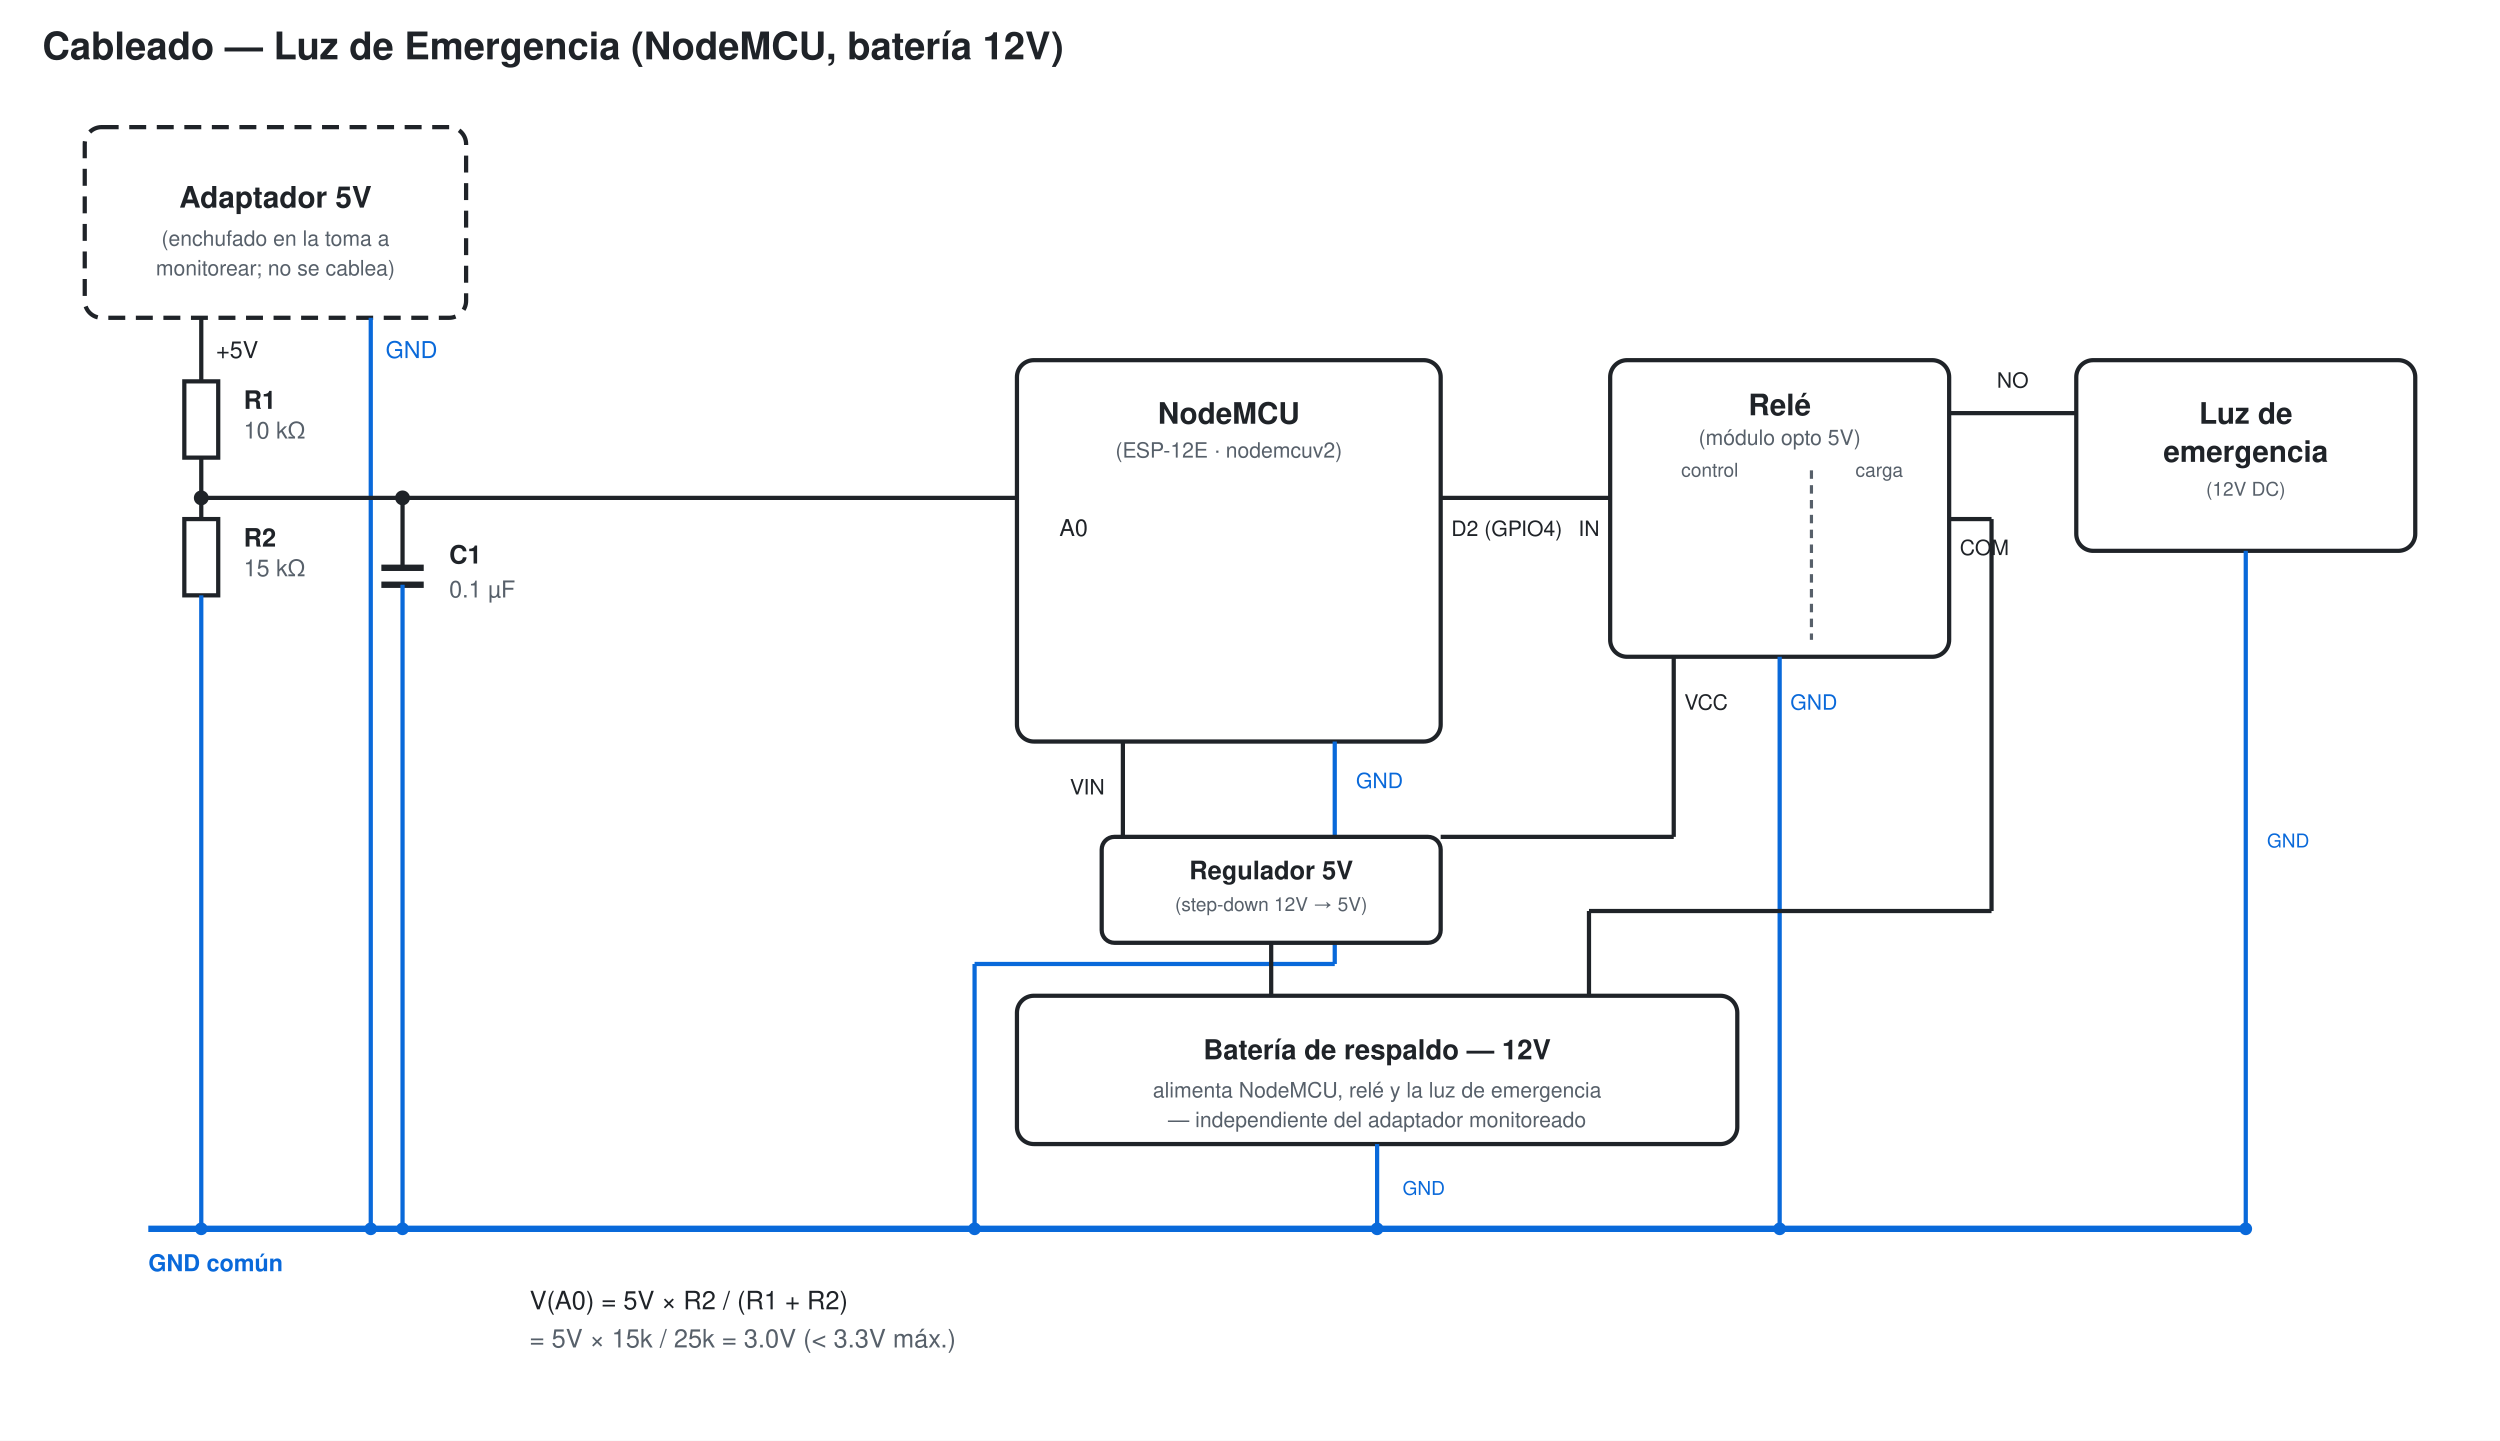
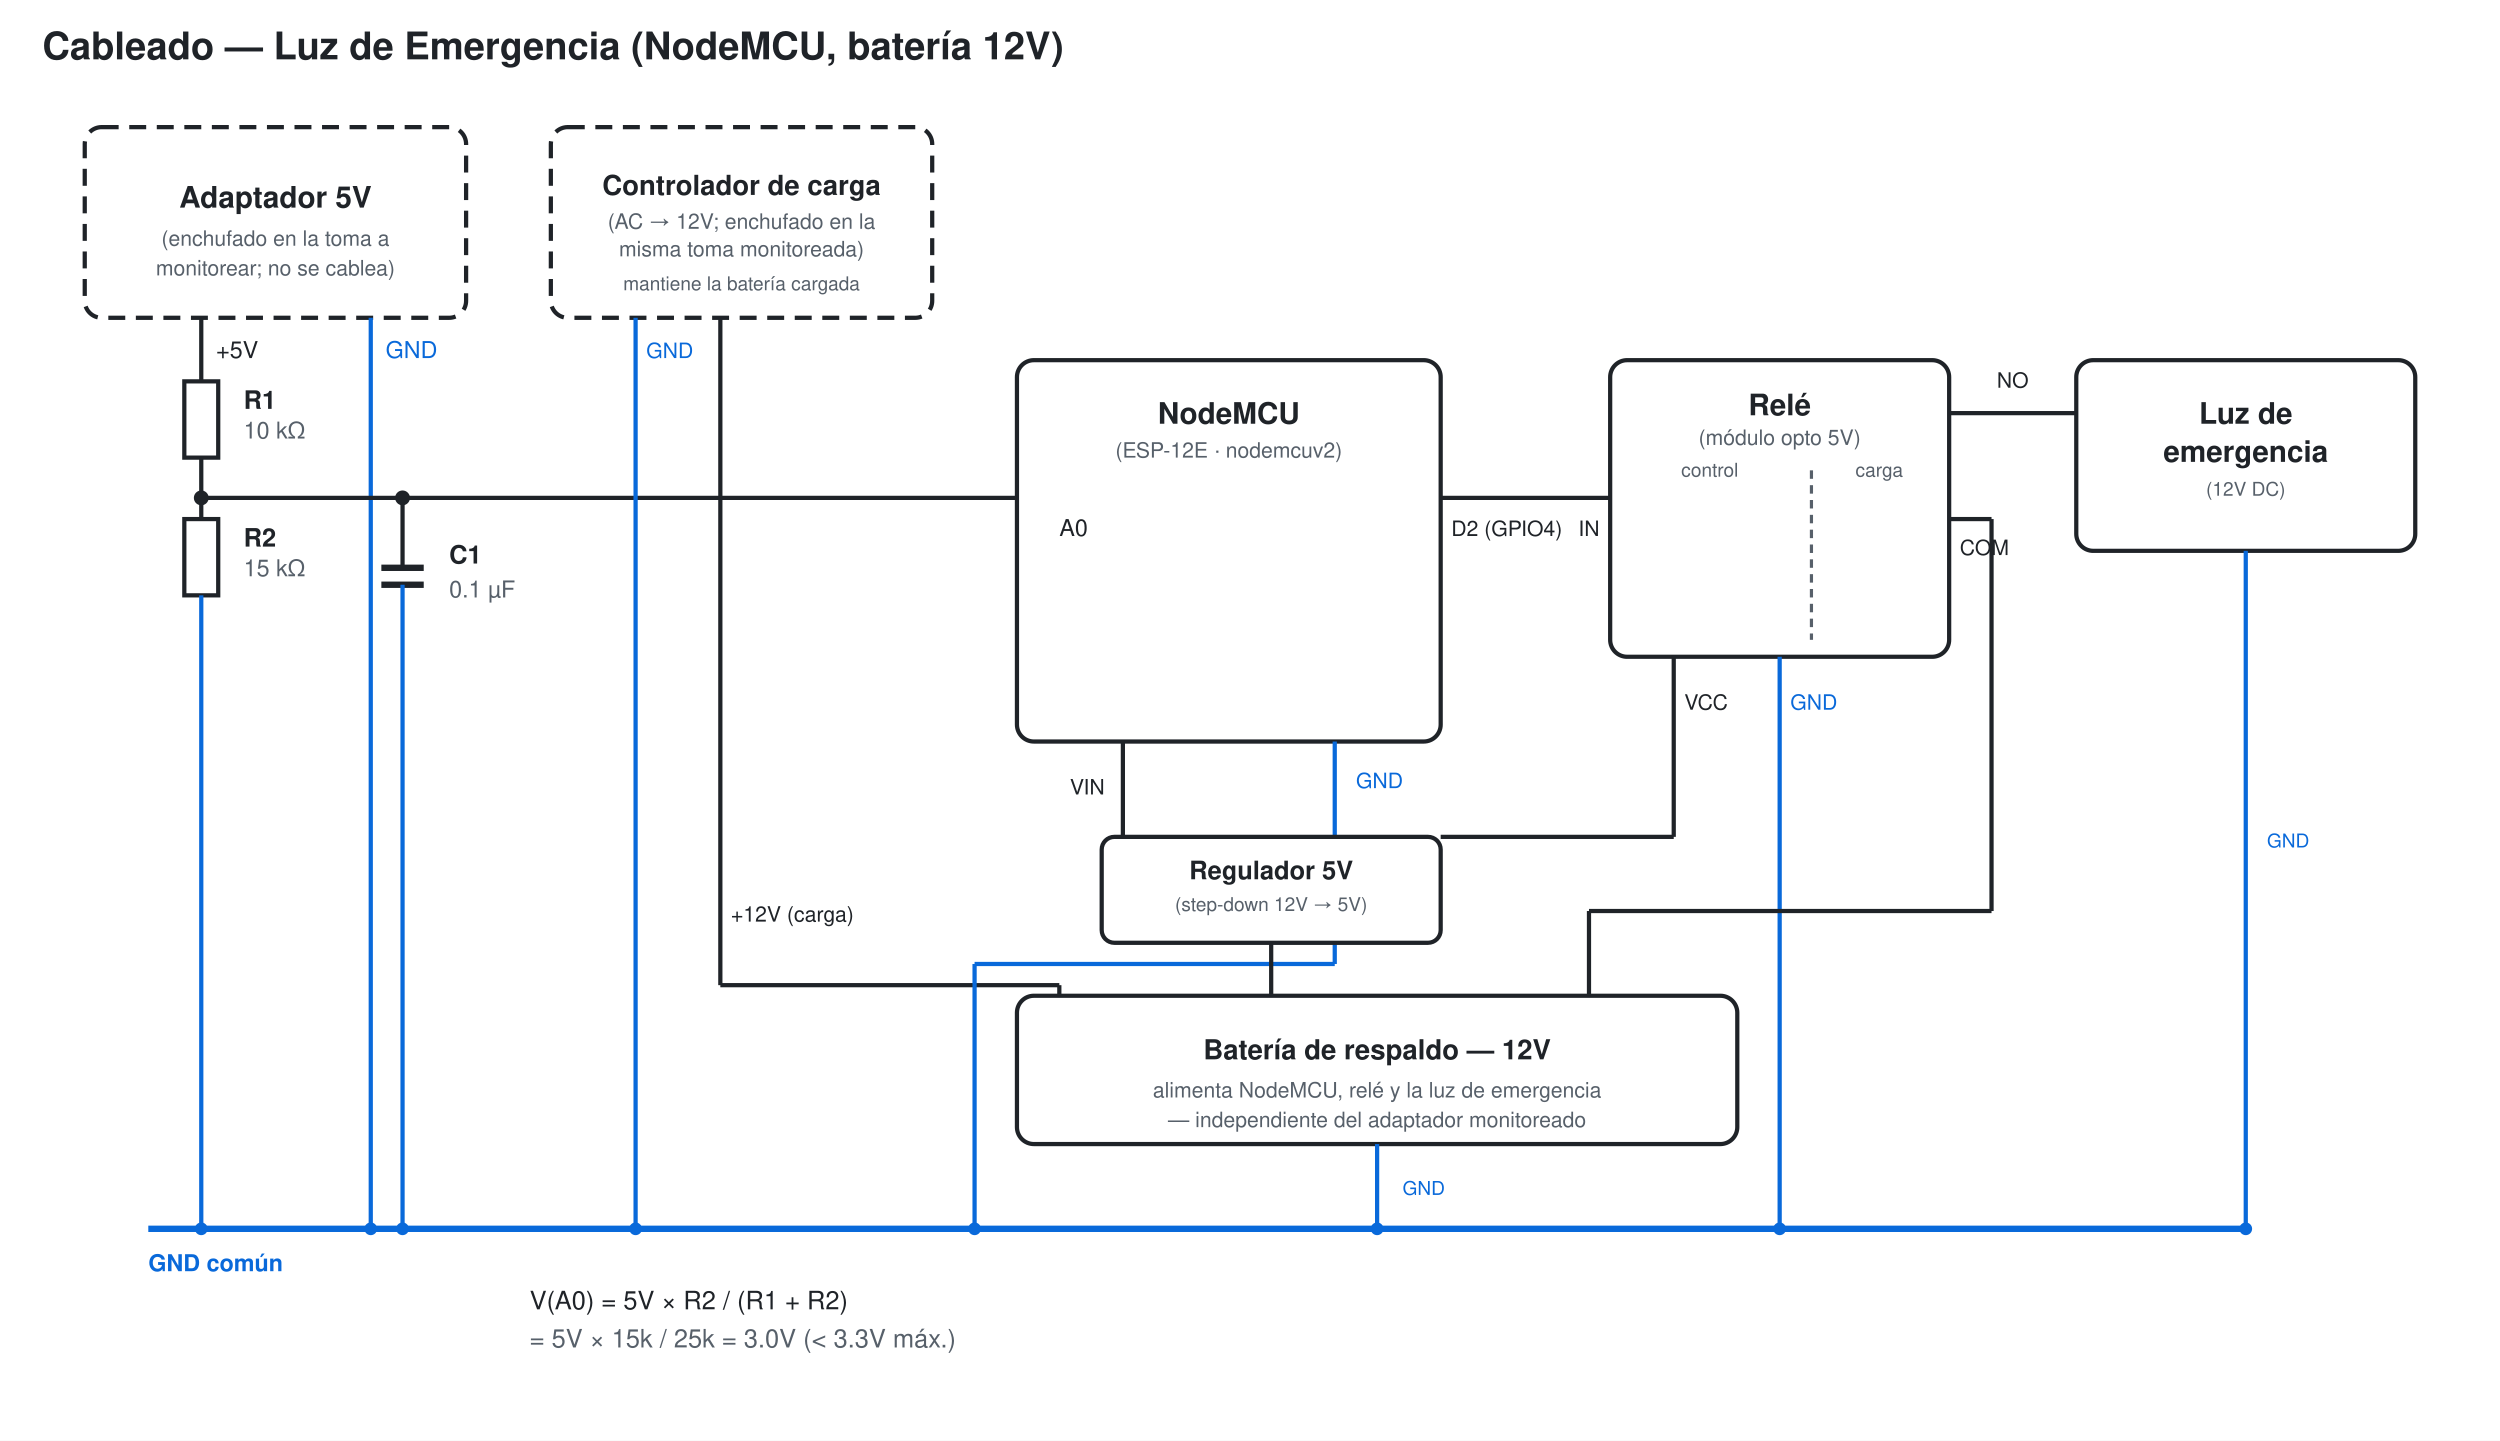
- <svg xmlns="http://www.w3.org/2000/svg" viewBox="0 0 1180 680" role="img" aria-label="Diagrama de cableado: un adaptador de 5V alimenta un divisor resistivo R1/R2 con filtro C1 hacia el pin A0 de la NodeMCU. Una batería de respaldo de 12V, independiente del adaptador monitoreado, alimenta todo el sistema: a través de un regulador step-down 5V energiza la NodeMCU y el lado de control del relé (IN, VCC, GND), y directamente el contacto COM del relé; al conmutar hacia el contacto NO entrega los 12V a la luz de emergencia. La NodeMCU controla el relé por D2/GPIO4. Dentro del relé, los pines de control quedan separados por una línea de los contactos de conmutación. Todos los GND (adaptador, NodeMCU, relé, batería y luz) están unidos por una referencia común.">
+ <svg xmlns="http://www.w3.org/2000/svg" viewBox="0 0 1180 680" role="img" aria-label="Diagrama de cableado: un adaptador de 5V alimenta un divisor resistivo R1/R2 con filtro C1 hacia el pin A0 de la NodeMCU. Un controlador de carga sellado, enchufado en la misma toma monitoreada, convierte AC a 12V y mantiene cargada una batería de respaldo de 12V. Esa batería alimenta todo el sistema, independiente del adaptador monitoreado: a través de un regulador step-down 5V energiza la NodeMCU y el lado de control del relé (IN, VCC, GND), y directamente el contacto COM del relé; al conmutar hacia el contacto NO entrega los 12V a la luz de emergencia. La NodeMCU controla el relé por D2/GPIO4. Dentro del relé, los pines de control quedan separados por una línea de los contactos de conmutación. Todos los GND (adaptador, controlador de carga, NodeMCU, relé, batería y luz) están unidos por una referencia común.">
  <rect x="0" y="0" width="1180" height="680" fill="#ffffff" />
  <text x="20" y="28" font-family="Helvetica, Arial, sans-serif" font-size="18" font-weight="600" fill="#1f2328">Cableado — Luz de Emergencia (NodeMCU, batería 12V)</text>
  <rect x="40" y="60" width="180" height="90" rx="8" fill="#ffffff" stroke="#1f2328" stroke-width="2" stroke-dasharray="8 5" />
  <text x="130" y="98" font-family="Helvetica, Arial, sans-serif" font-size="14" font-weight="600" text-anchor="middle" fill="#1f2328">Adaptador 5V</text>
  <text x="130" y="116" font-family="Helvetica, Arial, sans-serif" font-size="10" text-anchor="middle" fill="#57606a">(enchufado en la toma a</text>
  <text x="130" y="130" font-family="Helvetica, Arial, sans-serif" font-size="10" text-anchor="middle" fill="#57606a">monitorear; no se cablea)</text>
  <line x1="95" y1="150" x2="95" y2="180" stroke="#1f2328" stroke-width="2" />
  <text x="102" y="169" font-family="Helvetica, Arial, sans-serif" font-size="11" fill="#1f2328">+5V</text>
  <line x1="175" y1="150" x2="175" y2="580" stroke="#0969da" stroke-width="2" />
  <text x="182" y="169" font-family="Helvetica, Arial, sans-serif" font-size="11" fill="#0969da">GND</text>
  <rect x="87" y="180" width="16" height="36" fill="#ffffff" stroke="#1f2328" stroke-width="2" />
  <text x="115" y="193" font-family="Helvetica, Arial, sans-serif" font-size="12" font-weight="600" fill="#1f2328">R1</text>
  <text x="115" y="207" font-family="Helvetica, Arial, sans-serif" font-size="11" fill="#57606a">10 kΩ</text>
  <line x1="95" y1="216" x2="95" y2="235" stroke="#1f2328" stroke-width="2" />
  <circle cx="95" cy="235" r="3.5" fill="#1f2328" />
  <line x1="95" y1="235" x2="480" y2="235" stroke="#1f2328" stroke-width="2" />
  <circle cx="190" cy="235" r="3.5" fill="#1f2328" />
  <line x1="95" y1="235" x2="95" y2="245" stroke="#1f2328" stroke-width="2" />
  <rect x="87" y="245" width="16" height="36" fill="#ffffff" stroke="#1f2328" stroke-width="2" />
  <text x="115" y="258" font-family="Helvetica, Arial, sans-serif" font-size="12" font-weight="600" fill="#1f2328">R2</text>
  <text x="115" y="272" font-family="Helvetica, Arial, sans-serif" font-size="11" fill="#57606a">15 kΩ</text>
  <line x1="95" y1="281" x2="95" y2="580" stroke="#0969da" stroke-width="2" />
  <line x1="190" y1="235" x2="190" y2="268" stroke="#1f2328" stroke-width="2" />
  <line x1="180" y1="268" x2="200" y2="268" stroke="#1f2328" stroke-width="3" />
  <line x1="180" y1="276" x2="200" y2="276" stroke="#1f2328" stroke-width="3" />
  <line x1="190" y1="276" x2="190" y2="580" stroke="#0969da" stroke-width="2" />
  <text x="212" y="266" font-family="Helvetica, Arial, sans-serif" font-size="12" font-weight="600" fill="#1f2328">C1</text>
  <text x="212" y="282" font-family="Helvetica, Arial, sans-serif" font-size="11" fill="#57606a">0.1 µF</text>
  <text x="250" y="618" font-family="Helvetica, Arial, sans-serif" font-size="12" fill="#1f2328">V(A0) = 5V × R2 / (R1 + R2)</text>
  <text x="250" y="636" font-family="Helvetica, Arial, sans-serif" font-size="12" fill="#57606a">= 5V × 15k / 25k = 3.0V (&lt; 3.3V máx.)</text>
+   <rect x="260" y="60" width="180" height="90" rx="8" fill="#ffffff" stroke="#1f2328" stroke-width="2" stroke-dasharray="8 5" />
+   <text x="350" y="92" font-family="Helvetica, Arial, sans-serif" font-size="13" font-weight="600" text-anchor="middle" fill="#1f2328">Controlador de carga</text>
+   <text x="350" y="108" font-family="Helvetica, Arial, sans-serif" font-size="10" text-anchor="middle" fill="#57606a">(AC → 12V; enchufado en la</text>
+   <text x="350" y="121" font-family="Helvetica, Arial, sans-serif" font-size="10" text-anchor="middle" fill="#57606a">misma toma monitoreada)</text>
+   <text x="350" y="137" font-family="Helvetica, Arial, sans-serif" font-size="9" text-anchor="middle" fill="#57606a">mantiene la batería cargada</text>
+   <line x1="340" y1="150" x2="340" y2="465" stroke="#1f2328" stroke-width="2" />
+   <line x1="340" y1="465" x2="500" y2="465" stroke="#1f2328" stroke-width="2" />
+   <line x1="500" y1="465" x2="500" y2="470" stroke="#1f2328" stroke-width="2" />
+   <text x="345" y="435" font-family="Helvetica, Arial, sans-serif" font-size="10" text-anchor="start" fill="#1f2328">+12V (carga)</text>
+   <line x1="300" y1="150" x2="300" y2="580" stroke="#0969da" stroke-width="2" />
+   <text x="305" y="169" font-family="Helvetica, Arial, sans-serif" font-size="10" text-anchor="start" fill="#0969da">GND</text>
  <rect x="480" y="170" width="200" height="180" rx="8" fill="#ffffff" stroke="#1f2328" stroke-width="2" />
  <text x="580" y="200" font-family="Helvetica, Arial, sans-serif" font-size="14" font-weight="600" text-anchor="middle" fill="#1f2328">NodeMCU</text>
  <text x="580" y="216" font-family="Helvetica, Arial, sans-serif" font-size="10" text-anchor="middle" fill="#57606a">(ESP-12E · nodemcuv2)</text>
  <text x="500" y="253" font-family="Helvetica, Arial, sans-serif" font-size="11" text-anchor="start" fill="#1f2328">A0</text>
  <line x1="680" y1="235" x2="760" y2="235" stroke="#1f2328" stroke-width="2" />
  <text x="685" y="253" font-family="Helvetica, Arial, sans-serif" font-size="10" text-anchor="start" fill="#1f2328">D2 (GPIO4)</text>
  <text x="755" y="253" font-family="Helvetica, Arial, sans-serif" font-size="10" text-anchor="end" fill="#1f2328">IN</text>
  <line x1="530" y1="350" x2="530" y2="395" stroke="#1f2328" stroke-width="2" />
  <text x="505" y="375" font-family="Helvetica, Arial, sans-serif" font-size="10" text-anchor="start" fill="#1f2328">VIN</text>
  <line x1="630" y1="350" x2="630" y2="455" stroke="#0969da" stroke-width="2" />
  <line x1="630" y1="455" x2="460" y2="455" stroke="#0969da" stroke-width="2" />
  <line x1="460" y1="455" x2="460" y2="580" stroke="#0969da" stroke-width="2" />
  <text x="640" y="372" font-family="Helvetica, Arial, sans-serif" font-size="10" text-anchor="start" fill="#0969da">GND</text>
  <rect x="760" y="170" width="160" height="140" rx="8" fill="#ffffff" stroke="#1f2328" stroke-width="2" />
  <text x="840" y="196" font-family="Helvetica, Arial, sans-serif" font-size="14" font-weight="600" text-anchor="middle" fill="#1f2328">Relé</text>
  <text x="840" y="210" font-family="Helvetica, Arial, sans-serif" font-size="10" text-anchor="middle" fill="#57606a">(módulo opto 5V)</text>
  <line x1="855" y1="222" x2="855" y2="302" stroke="#57606a" stroke-width="1.5" stroke-dasharray="4 3" />
  <text x="807" y="225" font-family="Helvetica, Arial, sans-serif" font-size="9" text-anchor="middle" fill="#57606a">control</text>
  <text x="887" y="225" font-family="Helvetica, Arial, sans-serif" font-size="9" text-anchor="middle" fill="#57606a">carga</text>
  <line x1="790" y1="310" x2="790" y2="395" stroke="#1f2328" stroke-width="2" />
  <line x1="790" y1="395" x2="680" y2="395" stroke="#1f2328" stroke-width="2" />
  <text x="795" y="335" font-family="Helvetica, Arial, sans-serif" font-size="10" text-anchor="start" fill="#1f2328">VCC</text>
  <line x1="840" y1="310" x2="840" y2="580" stroke="#0969da" stroke-width="2" />
  <text x="845" y="335" font-family="Helvetica, Arial, sans-serif" font-size="10" text-anchor="start" fill="#0969da">GND</text>
  <line x1="920" y1="195" x2="980" y2="195" stroke="#1f2328" stroke-width="2" />
  <text x="950" y="183" font-family="Helvetica, Arial, sans-serif" font-size="10" text-anchor="middle" fill="#1f2328">NO</text>
  <line x1="920" y1="245" x2="940" y2="245" stroke="#1f2328" stroke-width="2" />
  <line x1="940" y1="245" x2="940" y2="430" stroke="#1f2328" stroke-width="2" />
  <line x1="940" y1="430" x2="750" y2="430" stroke="#1f2328" stroke-width="2" />
  <line x1="750" y1="430" x2="750" y2="470" stroke="#1f2328" stroke-width="2" />
  <text x="925" y="262" font-family="Helvetica, Arial, sans-serif" font-size="10" text-anchor="start" fill="#1f2328">COM</text>
  <rect x="520" y="395" width="160" height="50" rx="6" fill="#ffffff" stroke="#1f2328" stroke-width="2" />
  <text x="600" y="415" font-family="Helvetica, Arial, sans-serif" font-size="12" font-weight="600" text-anchor="middle" fill="#1f2328">Regulador 5V</text>
  <text x="600" y="430" font-family="Helvetica, Arial, sans-serif" font-size="9" text-anchor="middle" fill="#57606a">(step-down 12V → 5V)</text>
  <line x1="600" y1="445" x2="600" y2="470" stroke="#1f2328" stroke-width="2" />
  <rect x="480" y="470" width="340" height="70" rx="8" fill="#ffffff" stroke="#1f2328" stroke-width="2" />
  <text x="650" y="500" font-family="Helvetica, Arial, sans-serif" font-size="13" font-weight="600" text-anchor="middle" fill="#1f2328">Batería de respaldo — 12V</text>
  <text x="650" y="518" font-family="Helvetica, Arial, sans-serif" font-size="10" text-anchor="middle" fill="#57606a">alimenta NodeMCU, relé y la luz de emergencia</text>
  <text x="650" y="532" font-family="Helvetica, Arial, sans-serif" font-size="10" text-anchor="middle" fill="#57606a">— independiente del adaptador monitoreado</text>
  <line x1="650" y1="540" x2="650" y2="580" stroke="#0969da" stroke-width="2" />
  <text x="662" y="564" font-family="Helvetica, Arial, sans-serif" font-size="9" text-anchor="start" fill="#0969da">GND</text>
  <rect x="980" y="170" width="160" height="90" rx="8" fill="#ffffff" stroke="#1f2328" stroke-width="2" />
  <text x="1060" y="200" font-family="Helvetica, Arial, sans-serif" font-size="14" font-weight="600" text-anchor="middle" fill="#1f2328">Luz de</text>
  <text x="1060" y="218" font-family="Helvetica, Arial, sans-serif" font-size="14" font-weight="600" text-anchor="middle" fill="#1f2328">emergencia</text>
  <text x="1060" y="234" font-family="Helvetica, Arial, sans-serif" font-size="9" text-anchor="middle" fill="#57606a">(12V DC)</text>
  <line x1="1060" y1="260" x2="1060" y2="580" stroke="#0969da" stroke-width="2" />
  <text x="1070" y="400" font-family="Helvetica, Arial, sans-serif" font-size="9" text-anchor="start" fill="#0969da">GND</text>
  <line x1="70" y1="580" x2="1060" y2="580" stroke="#0969da" stroke-width="3" />
  <text x="70" y="600" font-family="Helvetica, Arial, sans-serif" font-size="11" font-weight="600" fill="#0969da">GND común</text>
  <circle cx="95" cy="580" r="3" fill="#0969da" />
  <circle cx="175" cy="580" r="3" fill="#0969da" />
  <circle cx="190" cy="580" r="3" fill="#0969da" />
+   <circle cx="300" cy="580" r="3" fill="#0969da" />
  <circle cx="460" cy="580" r="3" fill="#0969da" />
  <circle cx="650" cy="580" r="3" fill="#0969da" />
  <circle cx="840" cy="580" r="3" fill="#0969da" />
  <circle cx="1060" cy="580" r="3" fill="#0969da" />
</svg>
